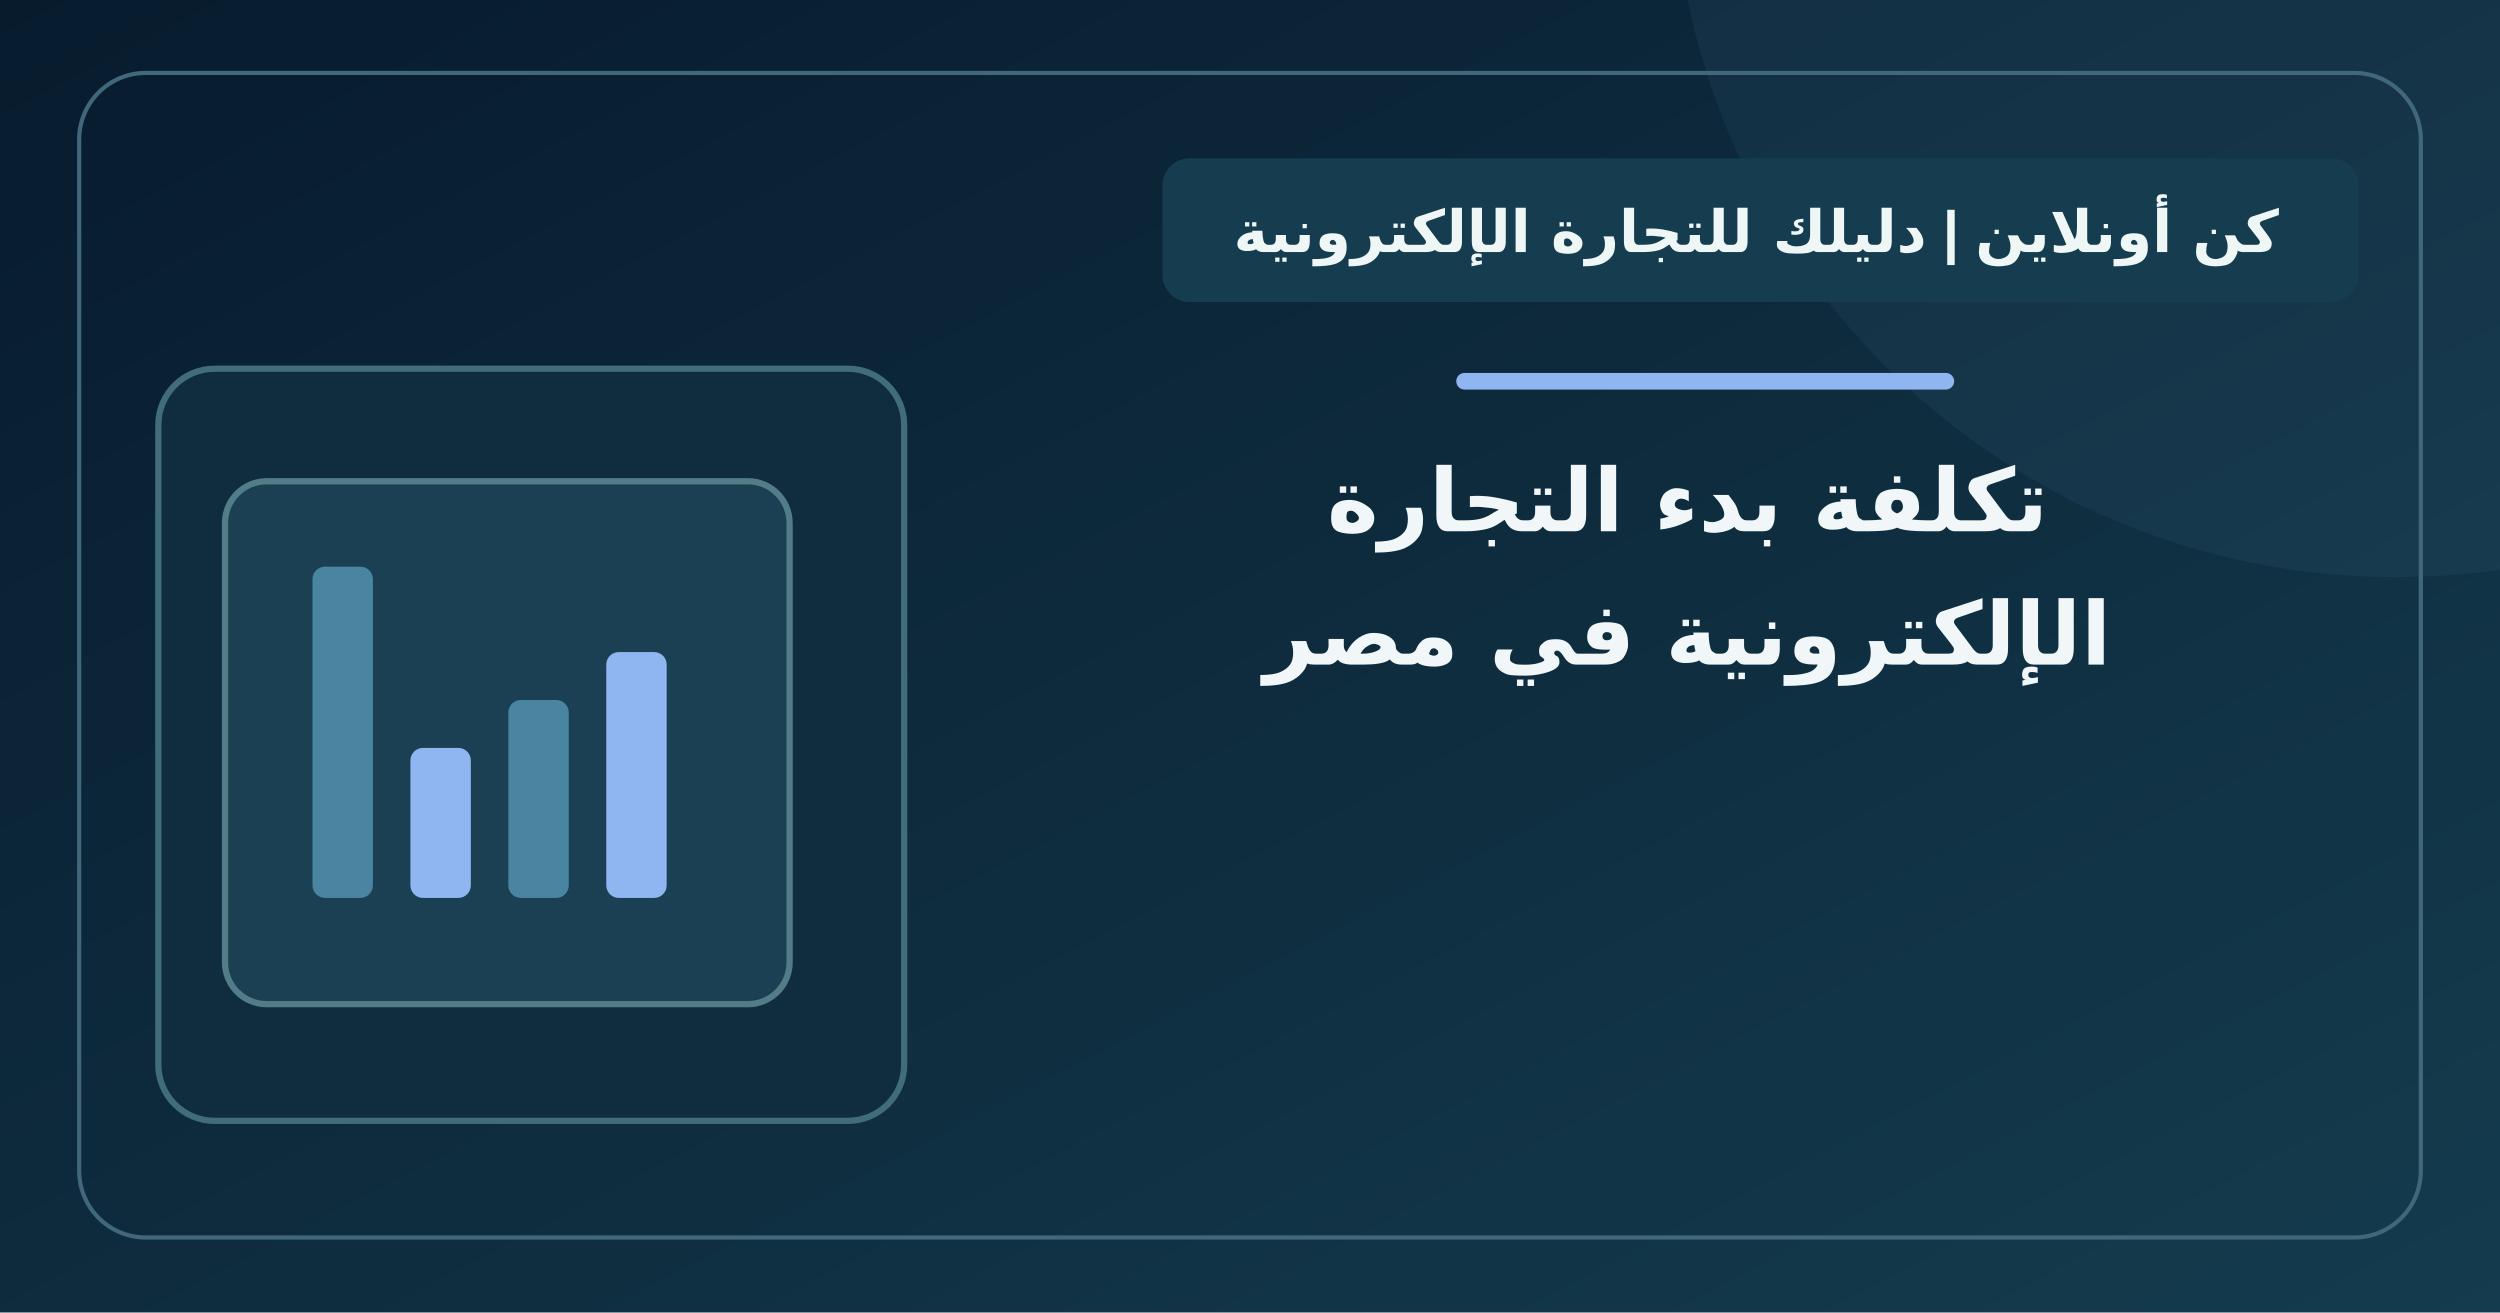
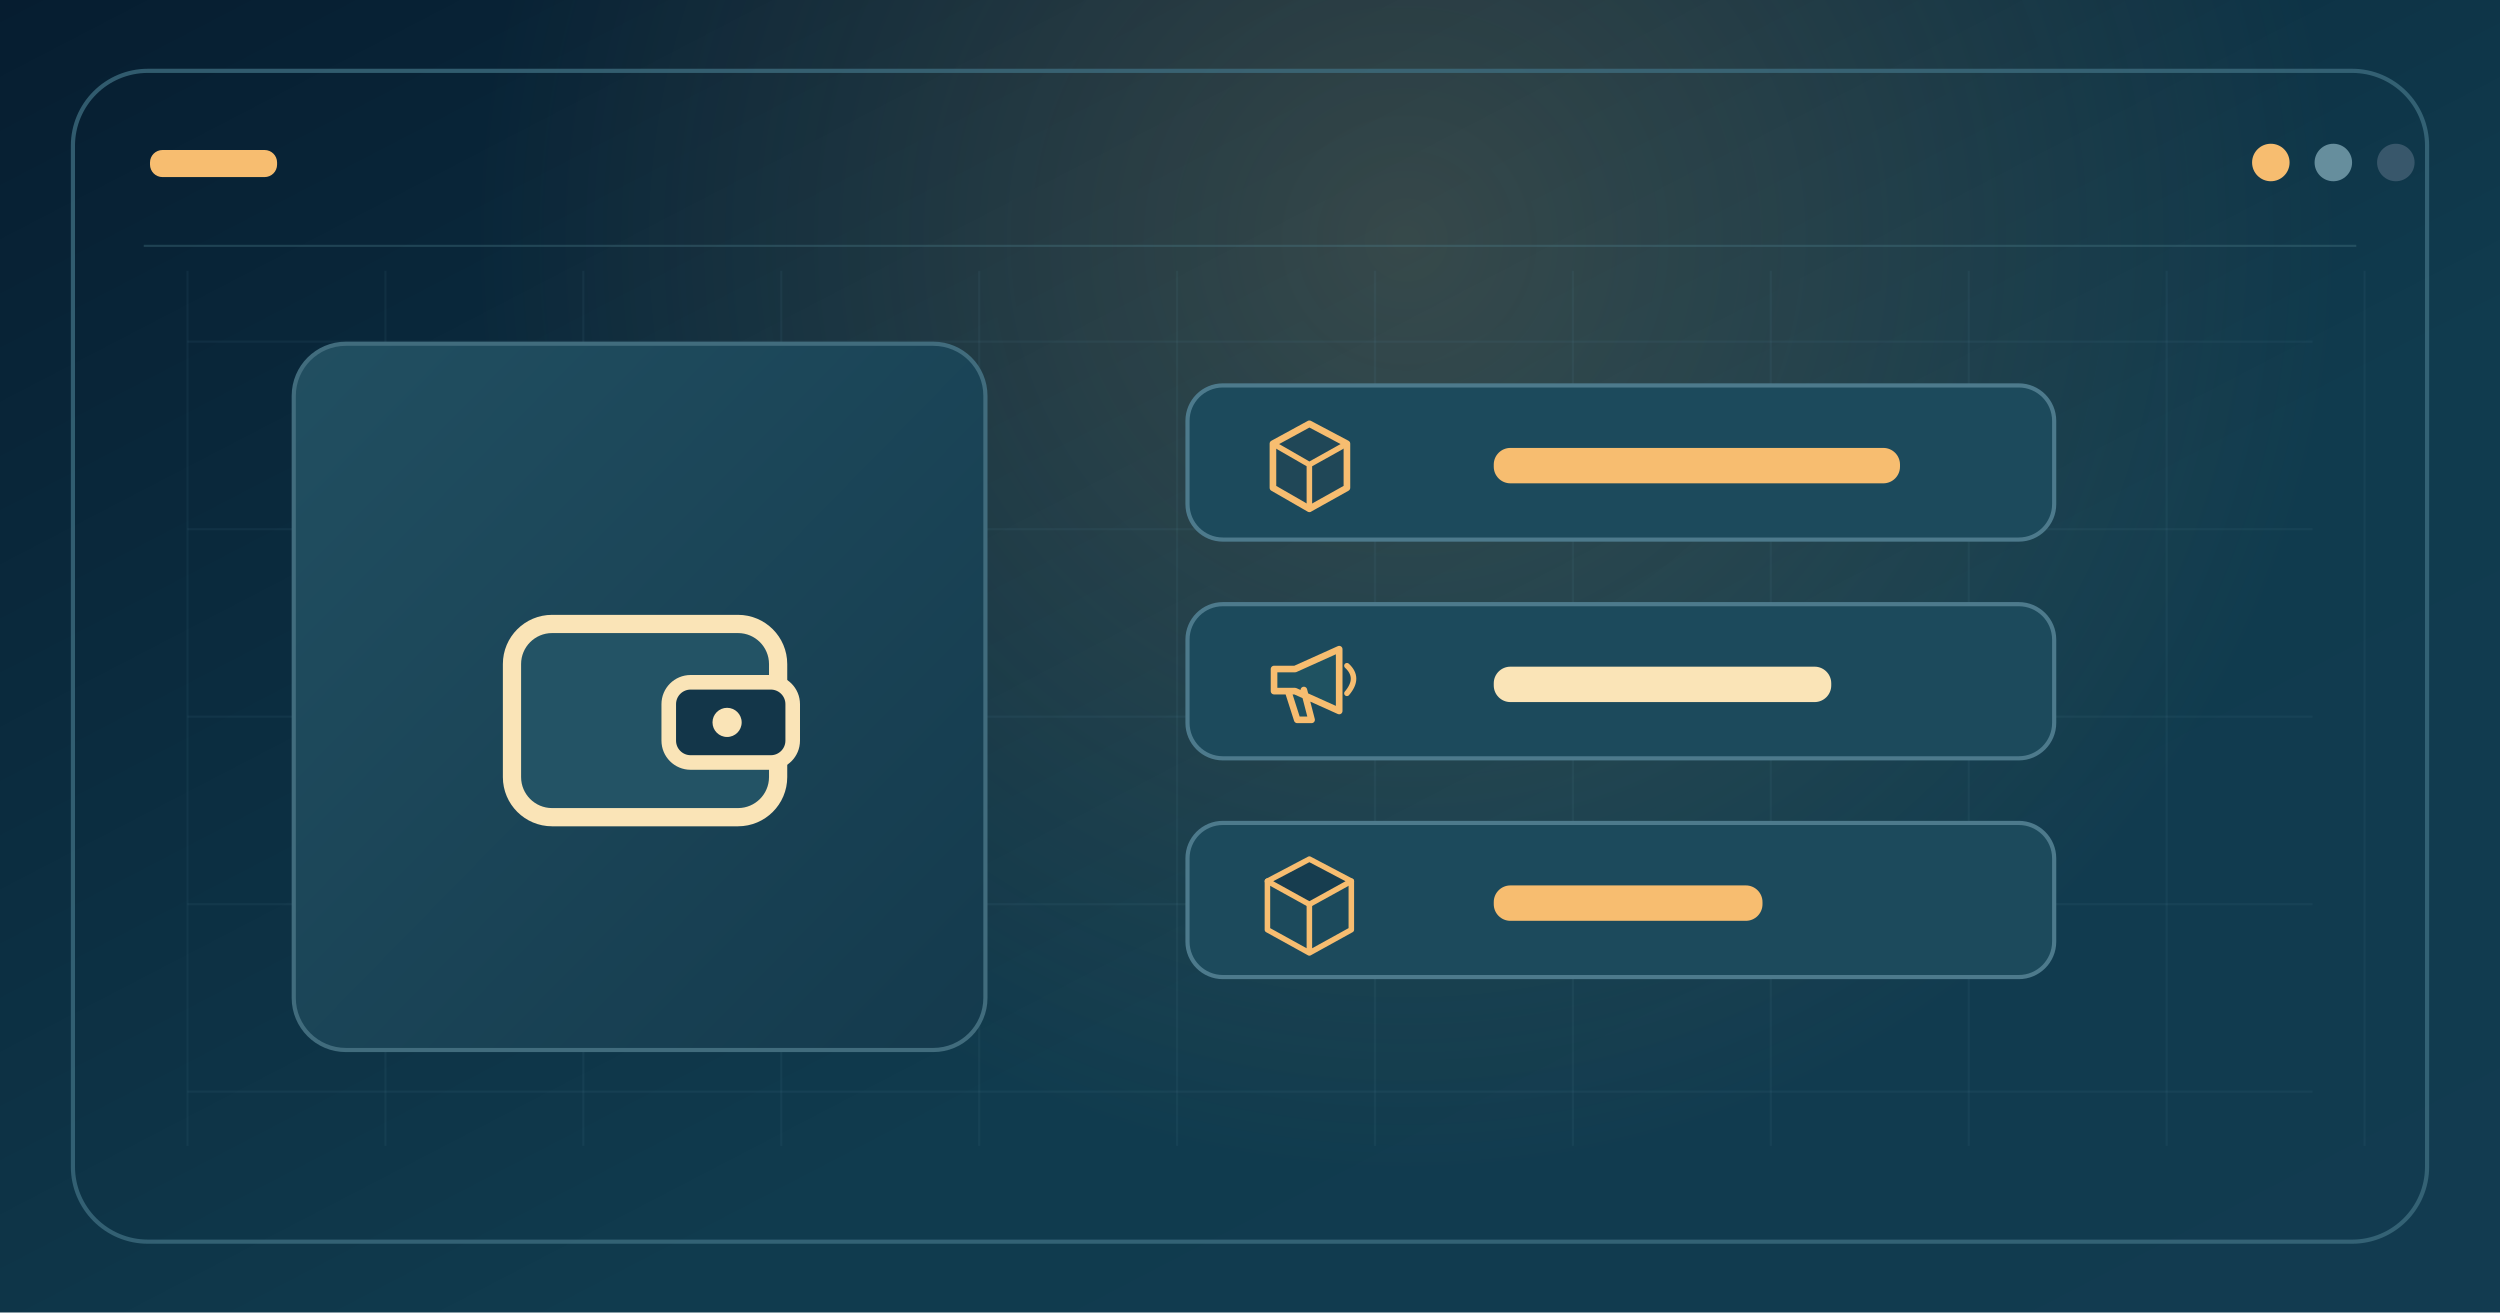
<svg xmlns="http://www.w3.org/2000/svg" width="1200" height="630" viewBox="0 0 1200 630" role="img" aria-labelledby="title desc">
  <defs>
-     <linearGradient id="g" x2="1" y2="1">
-       <stop stop-color="#071b2d" />
-       <stop offset="1" stop-color="#143c4e" />
+     <linearGradient id="back" x1="0" y1="0" x2="1" y2="1">
+       <stop stop-color="#061d30" />
+       <stop offset=".62" stop-color="#103b4e" />
+       <stop offset="1" stop-color="#123b50" />
    </linearGradient>
+     <linearGradient id="glass" x1="0" y1="0" x2="1" y2="1">
+       <stop stop-color="#214f61" />
+       <stop offset="1" stop-color="#143a4d" />
+     </linearGradient>
+     <radialGradient id="bloom">
+       <stop stop-color="#f7bd70" stop-opacity=".18" />
+       <stop offset="1" stop-color="#f7bd70" stop-opacity="0" />
+     </radialGradient>
  </defs>
-   <rect width="1200" height="630" fill="url(#g)" />
-   <circle cx="1150" cy="-70" r="347" fill="#8fb6f0" opacity=".06" />
-   <rect x="38" y="35" width="1124" height="559" rx="32" fill="none" stroke="#41677b" stroke-width="2" />
-   <rect x="76" y="177" width="358" height="361" rx="27" fill="#102c3f" stroke="#406d79" stroke-width="3" />
-   <rect x="108" y="231" width="271" height="251" rx="20" fill="#1c4053" stroke="#537c89" stroke-width="3" />
-   <rect x="150" y="272" width="29" height="159" rx="6" fill="#4985a0" />
-   <rect x="197" y="359" width="29" height="72" rx="6" fill="#8fb6f0" />
-   <rect x="244" y="336" width="29" height="95" rx="6" fill="#4985a0" />
-   <rect x="291" y="313" width="29" height="118" rx="6" fill="#8fb6f0" />
-   <rect x="558" y="76" width="574" height="69" rx="13" fill="#153d4f" />
-   <text x="843" y="121" text-anchor="middle" direction="rtl" font-family="Cairo,Tajawal,Arial,sans-serif" font-size="28" font-weight="700" fill="#eff6f6">كن أونلاين | دليلك للتجارة الإلكترونية</text>
-   <rect x="699" y="179" width="239" height="8" rx="4" fill="#8fb6f0" />
-   <text x="810" y="255" text-anchor="middle" direction="rtl" font-family="Cairo,Tajawal,Arial,sans-serif" font-size="42" font-weight="700" fill="#f1f7f9">تكلفة بدء التجارة</text>
-   <text x="810" y="319" text-anchor="middle" direction="rtl" font-family="Cairo,Tajawal,Arial,sans-serif" font-size="42" font-weight="700" fill="#f1f7f9">الإلكترونية في مصر</text>
+   <rect width="1200" height="630" fill="url(#back)" />
+   <circle cx="675" cy="115" r="450" fill="url(#bloom)" />
+   <rect x="35" y="34" width="1130" height="562" rx="36" fill="none" stroke="#3f6f81" stroke-width="2" opacity=".75" />
+   <path d="M69 118H1131" stroke="#4c7f8b" stroke-width="1" opacity=".34" />
+   <rect x="72" y="72" width="61" height="13" rx="6" fill="#f7bd70" />
+   <circle cx="1090" cy="78" r="9" fill="#f7bd70" />
+   <circle cx="1120" cy="78" r="9" fill="#668e9d" />
+   <circle cx="1150" cy="78" r="9" fill="#38576b" />
+   <g stroke="#508396" stroke-opacity=".10" stroke-width="1">
+     <path d="M90 130V550" />
+     <path d="M185 130V550" />
+     <path d="M280 130V550" />
+     <path d="M375 130V550" />
+     <path d="M470 130V550" />
+     <path d="M565 130V550" />
+     <path d="M660 130V550" />
+     <path d="M755 130V550" />
+     <path d="M850 130V550" />
+     <path d="M945 130V550" />
+     <path d="M1040 130V550" />
+     <path d="M1135 130V550" />
+     <path d="M90 164H1110" />
+     <path d="M90 254H1110" />
+     <path d="M90 344H1110" />
+     <path d="M90 434H1110" />
+     <path d="M90 524H1110" />
+   </g>
+   <rect x="141" y="165" width="332" height="339" rx="25" fill="url(#glass)" stroke="#416c7d" stroke-width="2" />
+   <g transform="translate(219.5 247) scale(1.75)">
+     <rect x="15" y="30" width="73" height="53" rx="11" fill="#235365" stroke="#fae4b7" stroke-width="5" />
+     <rect x="58" y="46" width="34" height="22" rx="6" fill="#133649" stroke="#fae4b7" stroke-width="4" />
+     <circle cx="74" cy="57" r="4" fill="#fae4b7" stroke="none" stroke-width="0" />
+   </g>
+   <rect x="570" y="185" width="416" height="74" rx="17" fill="#1c4a5c" stroke="#4d7a8c" stroke-width="2" />
+   <g transform="translate(602 196) scale(0.53)">
+     <path d="M17 32L50 14L84 32V72L50 91L17 72Z" fill="#204757" stroke="#f7bd70" stroke-width="6" stroke-linecap="round" stroke-linejoin="round" />
+     <path d="M17 32L50 51L84 32M50 51V91" fill="none" stroke="#f7bd70" stroke-width="5" stroke-linecap="round" stroke-linejoin="round" />
+   </g>
+   <rect x="717" y="215" width="195" height="17" rx="8" fill="#f7bd70" stroke="none" stroke-width="0" />
+   <rect x="570" y="290" width="416" height="74" rx="17" fill="#1c4a5c" stroke="#4d7a8c" stroke-width="2" />
+   <g transform="translate(602 301) scale(0.53)">
+     <path d="M18 38H37L77 20V76L37 58H18ZM31 59L39 84H52L45 57" fill="#1f5261" stroke="#f7bd70" stroke-width="6" stroke-linecap="round" stroke-linejoin="round" />
+     <path d="M84 35Q96 46 84 60" fill="none" stroke="#f7bd70" stroke-width="5" stroke-linecap="round" stroke-linejoin="round" />
+   </g>
+   <rect x="717" y="320" width="162" height="17" rx="8" fill="#fae4b7" stroke="none" stroke-width="0" />
+   <rect x="570" y="395" width="416" height="74" rx="17" fill="#1c4a5c" stroke="#4d7a8c" stroke-width="2" />
+   <g transform="translate(602 406) scale(0.53)">
+     <path d="M12 32L50 12L88 32L50 53Z" fill="#173d4f" stroke="#f7bd70" stroke-width="5" stroke-linecap="round" stroke-linejoin="round" />
+     <path d="M12 32V76L50 97L88 76V32M50 53V97" fill="none" stroke="#f7bd70" stroke-width="5" stroke-linecap="round" stroke-linejoin="round" />
+   </g>
+   <rect x="717" y="425" width="129" height="17" rx="8" fill="#f7bd70" stroke="none" stroke-width="0" />
</svg>
